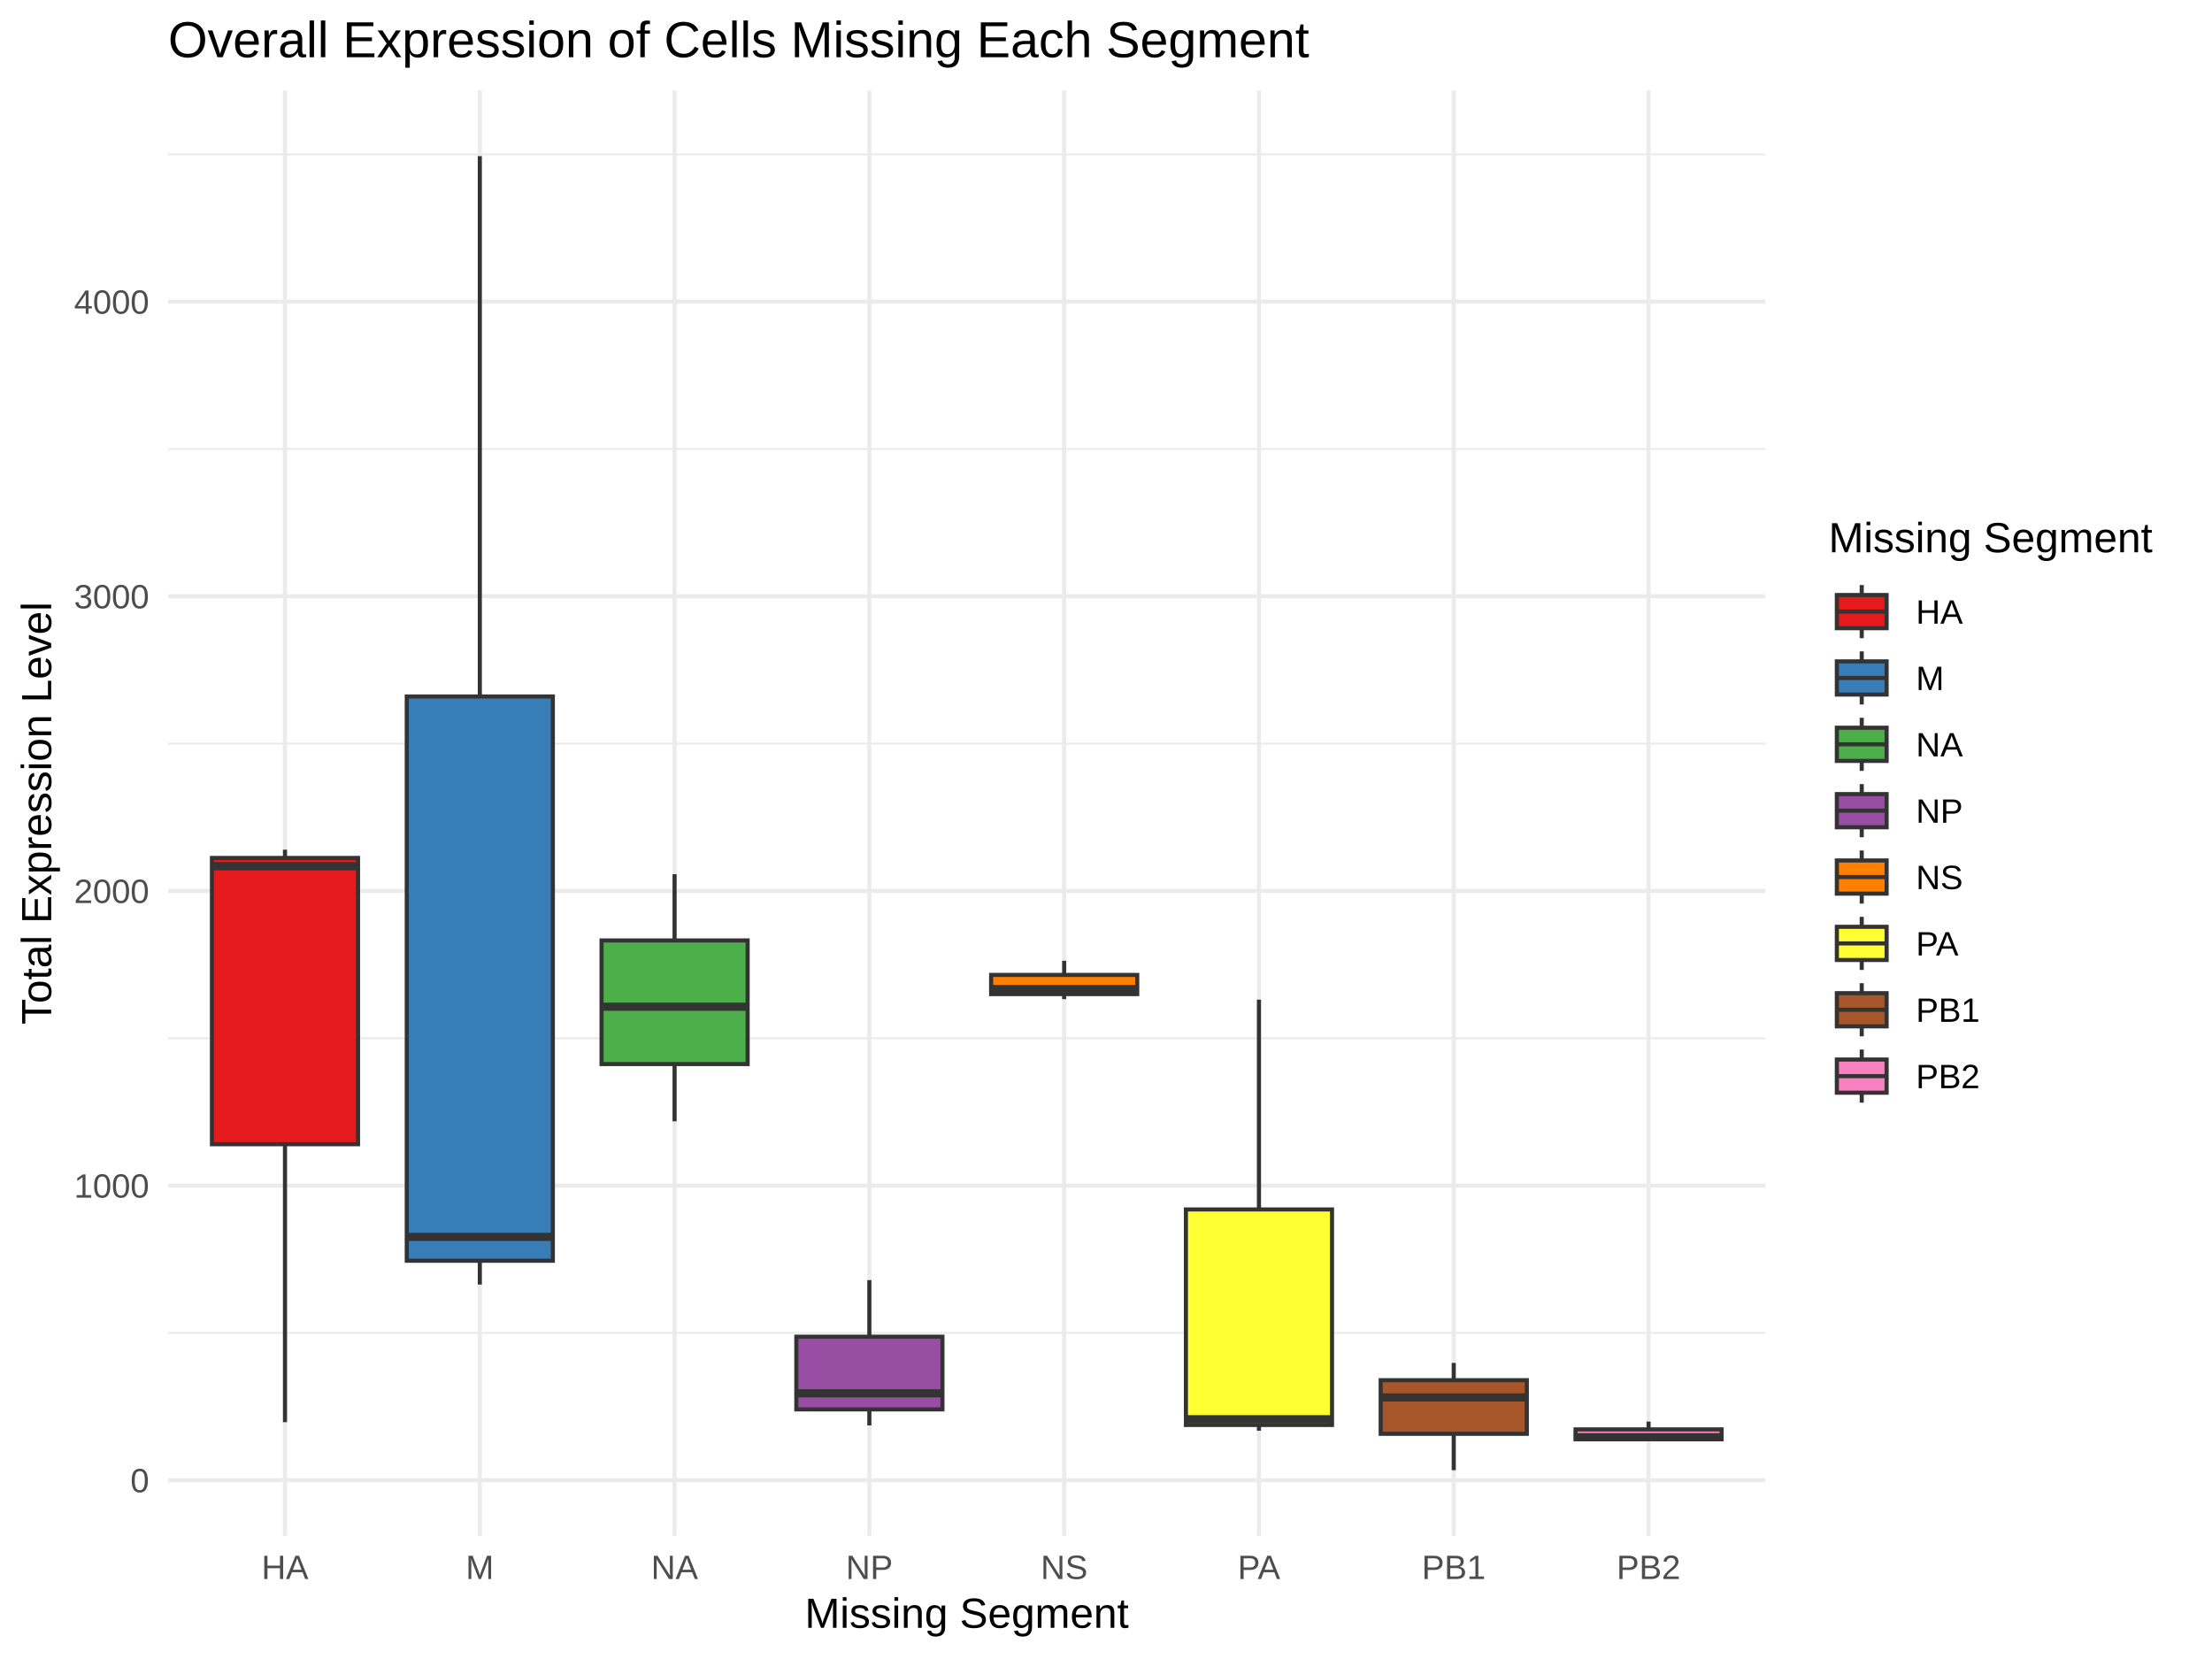
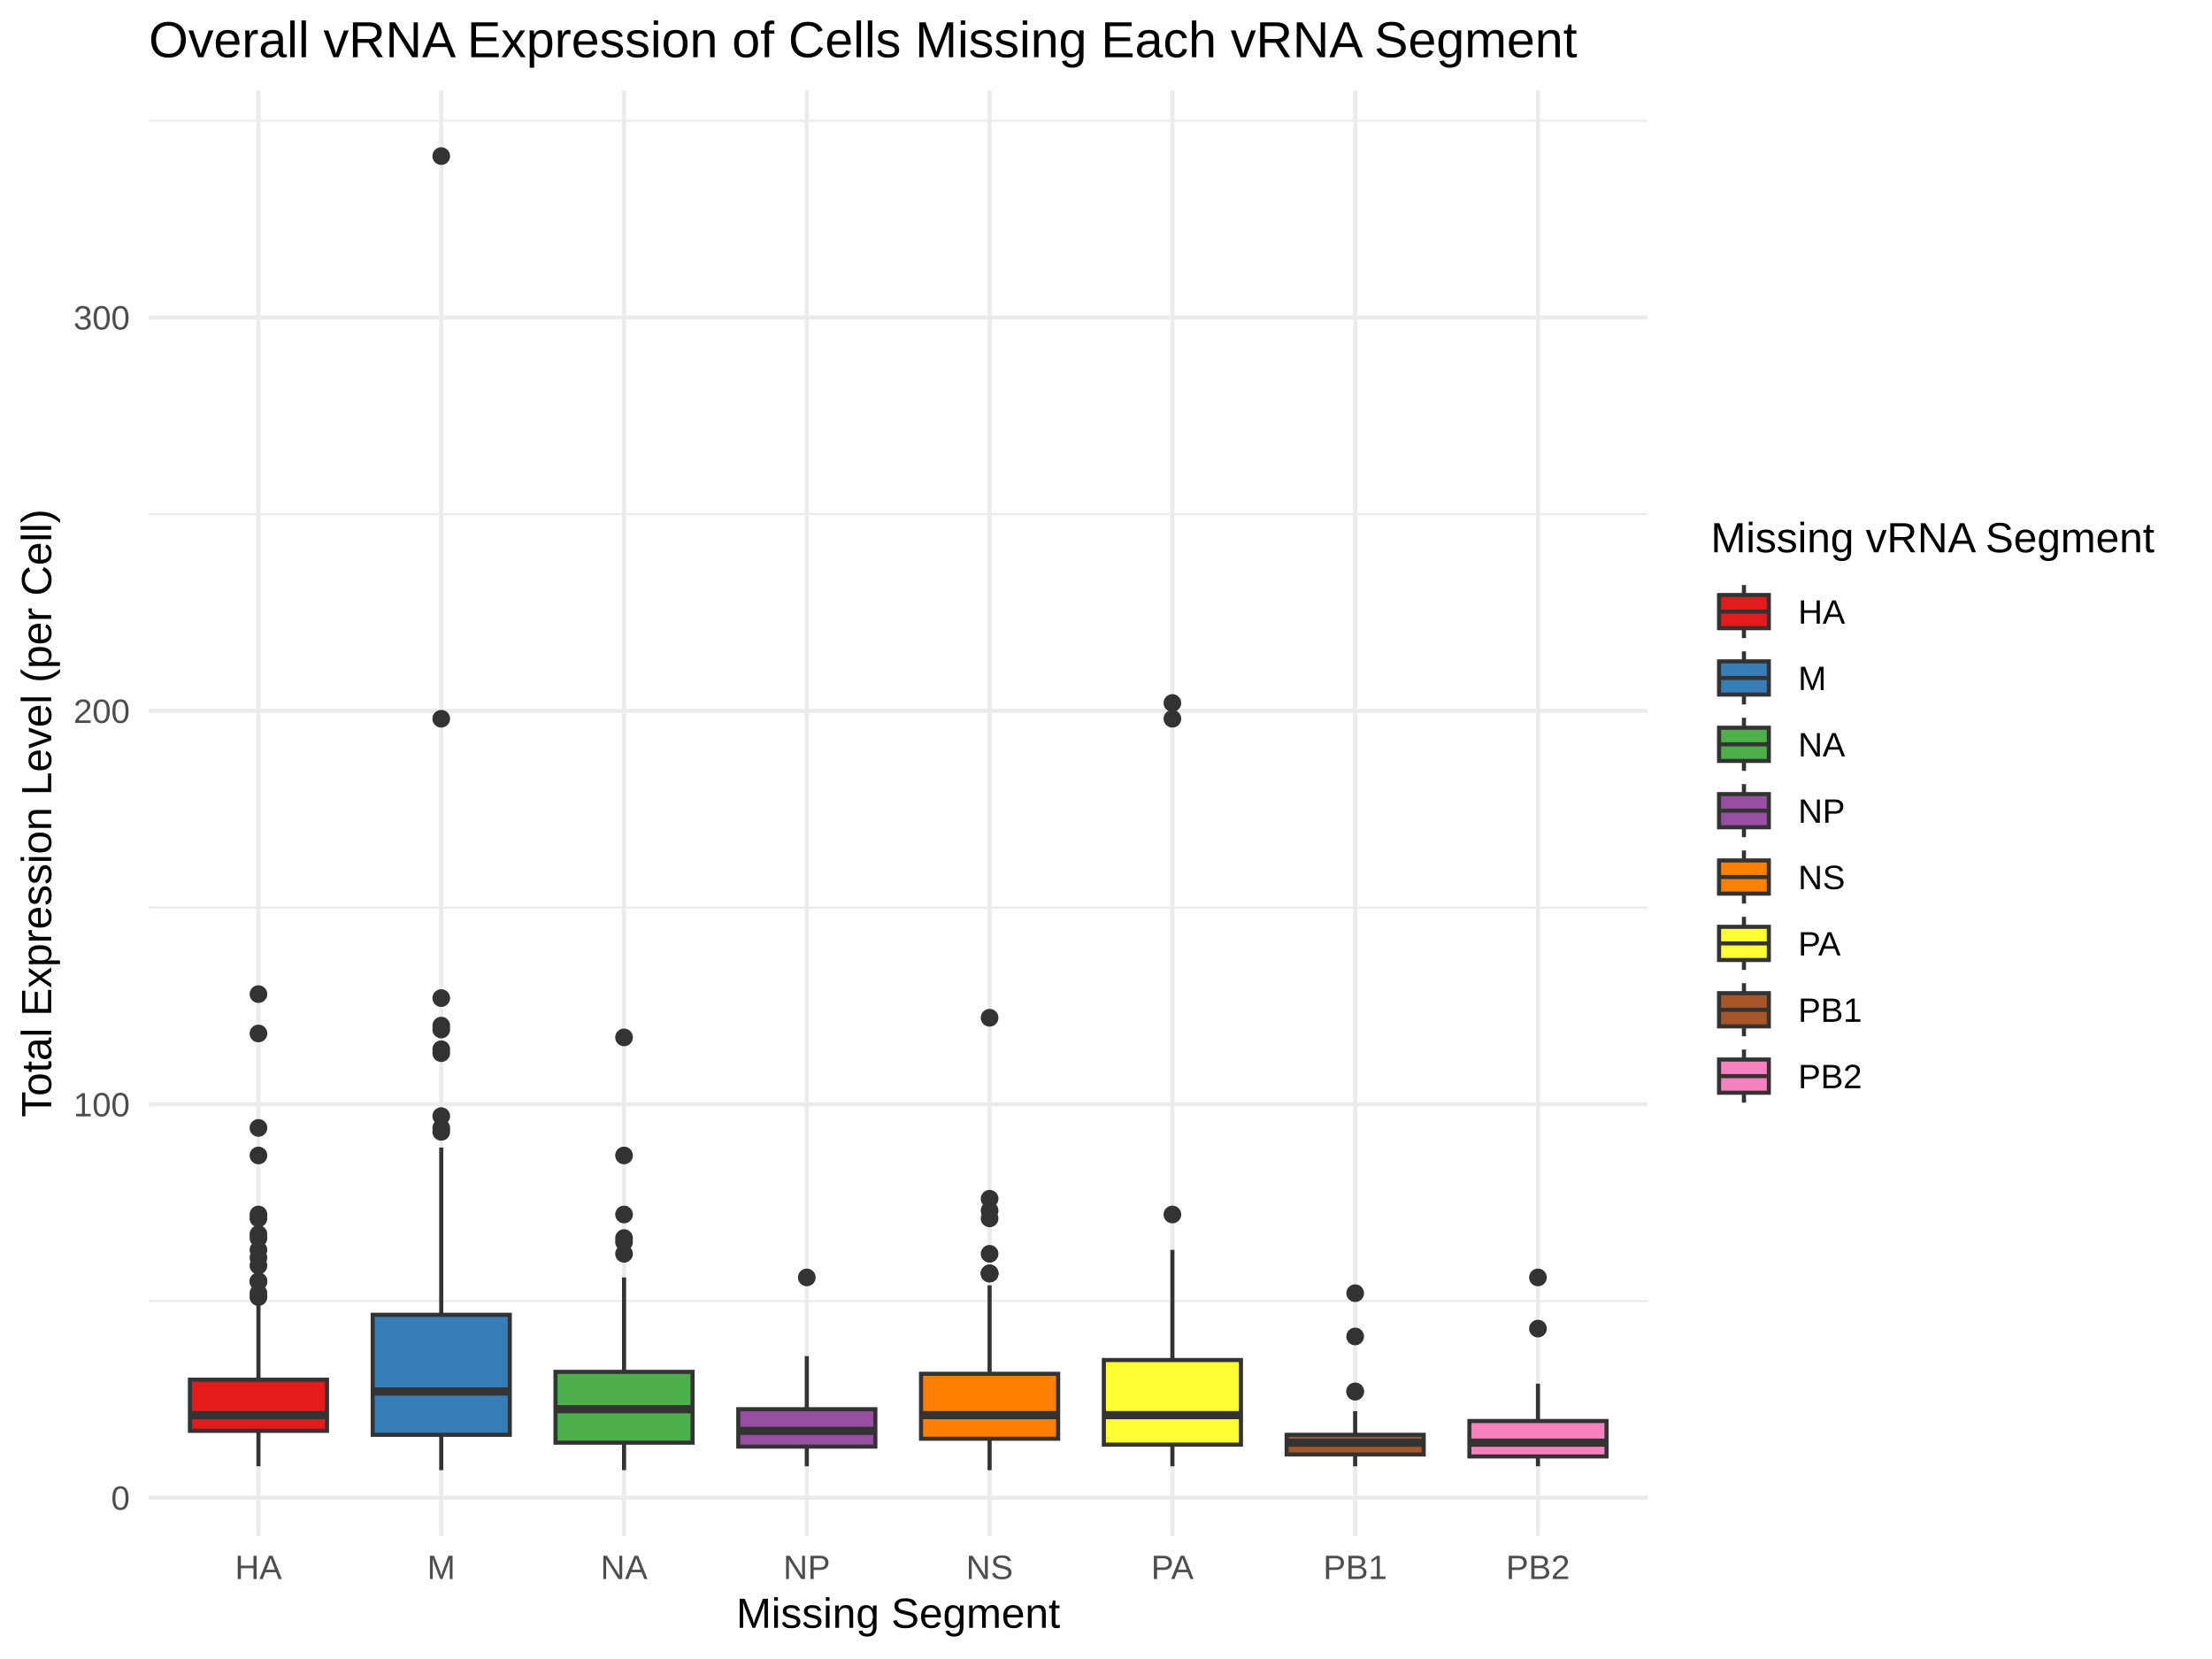
<svg xmlns="http://www.w3.org/2000/svg" class="svglite" width="576.00pt" height="432.00pt" viewBox="0 0 576.00 432.00">
  <defs>
    <style type="text/css">
    .svglite line, .svglite polyline, .svglite polygon, .svglite path, .svglite rect, .svglite circle {
      fill: none;
      stroke: #000000;
      stroke-linecap: round;
      stroke-linejoin: round;
      stroke-miterlimit: 10.00;
    }
    .svglite text {
      white-space: pre;
    }
  </style>
  </defs>
  <rect width="100%" height="100%" style="stroke: none; fill: none;" />
  <defs>
    <clipPath id="cpMC4wMHw1NzYuMDB8MC4wMHw0MzIuMDA=">
      <rect x="0.00" y="0.00" width="576.00" height="432.00" />
    </clipPath>
  </defs>
  <g clip-path="url(#cpMC4wMHw1NzYuMDB8MC4wMHw0MzIuMDA=)">
</g>
  <defs>
-     <clipPath id="cpNDMuNzh8NDU5LjcxfDIzLjU0fDM5OS45NQ==">
-       <rect x="43.78" y="23.54" width="415.93" height="376.40" />
+     <clipPath id="cpMzguNzV8NDI5LjA0fDIzLjU0fDM5OS45NQ==">
+       <rect x="38.75" y="23.54" width="390.29" height="376.40" />
    </clipPath>
  </defs>
-   <g clip-path="url(#cpNDMuNzh8NDU5LjcxfDIzLjU0fDM5OS45NQ==)">
-     <polyline points="43.78,347.09 459.71,347.09 " style="stroke-width: 0.53; stroke: #EBEBEB; stroke-linecap: butt;" />
-     <polyline points="43.78,270.36 459.71,270.36 " style="stroke-width: 0.53; stroke: #EBEBEB; stroke-linecap: butt;" />
-     <polyline points="43.78,193.64 459.71,193.64 " style="stroke-width: 0.53; stroke: #EBEBEB; stroke-linecap: butt;" />
-     <polyline points="43.78,116.92 459.71,116.92 " style="stroke-width: 0.53; stroke: #EBEBEB; stroke-linecap: butt;" />
-     <polyline points="43.78,40.19 459.71,40.19 " style="stroke-width: 0.53; stroke: #EBEBEB; stroke-linecap: butt;" />
-     <polyline points="43.78,385.45 459.71,385.45 " style="stroke-width: 1.07; stroke: #EBEBEB; stroke-linecap: butt;" />
-     <polyline points="43.78,308.73 459.71,308.73 " style="stroke-width: 1.07; stroke: #EBEBEB; stroke-linecap: butt;" />
-     <polyline points="43.78,232.00 459.71,232.00 " style="stroke-width: 1.07; stroke: #EBEBEB; stroke-linecap: butt;" />
-     <polyline points="43.78,155.28 459.71,155.28 " style="stroke-width: 1.07; stroke: #EBEBEB; stroke-linecap: butt;" />
-     <polyline points="43.78,78.56 459.71,78.56 " style="stroke-width: 1.07; stroke: #EBEBEB; stroke-linecap: butt;" />
-     <polyline points="74.21,399.95 74.21,23.54 " style="stroke-width: 1.07; stroke: #EBEBEB; stroke-linecap: butt;" />
-     <polyline points="124.94,399.95 124.94,23.54 " style="stroke-width: 1.07; stroke: #EBEBEB; stroke-linecap: butt;" />
-     <polyline points="175.66,399.95 175.66,23.54 " style="stroke-width: 1.07; stroke: #EBEBEB; stroke-linecap: butt;" />
-     <polyline points="226.38,399.95 226.38,23.54 " style="stroke-width: 1.07; stroke: #EBEBEB; stroke-linecap: butt;" />
-     <polyline points="277.11,399.95 277.11,23.54 " style="stroke-width: 1.07; stroke: #EBEBEB; stroke-linecap: butt;" />
-     <polyline points="327.83,399.95 327.83,23.54 " style="stroke-width: 1.07; stroke: #EBEBEB; stroke-linecap: butt;" />
-     <polyline points="378.55,399.95 378.55,23.54 " style="stroke-width: 1.07; stroke: #EBEBEB; stroke-linecap: butt;" />
-     <polyline points="429.28,399.95 429.28,23.54 " style="stroke-width: 1.07; stroke: #EBEBEB; stroke-linecap: butt;" />
-     <line x1="74.21" y1="223.41" x2="74.21" y2="221.26" style="stroke-width: 1.07; stroke: #333333; stroke-linecap: butt;" />
-     <line x1="74.21" y1="297.95" x2="74.21" y2="370.33" style="stroke-width: 1.07; stroke: #333333; stroke-linecap: butt;" />
-     <polygon points="55.19,223.41 55.19,297.95 93.23,297.95 93.23,223.41 55.19,223.41 " style="stroke-width: 1.07; stroke: #333333; stroke-linecap: butt; stroke-linejoin: miter; fill: #E41A1C;" />
-     <line x1="55.19" y1="225.56" x2="93.23" y2="225.56" style="stroke-width: 2.13; stroke: #333333; stroke-linecap: butt; stroke-linejoin: miter;" />
-     <line x1="124.94" y1="181.36" x2="124.94" y2="40.65" style="stroke-width: 1.07; stroke: #333333; stroke-linecap: butt;" />
-     <line x1="124.94" y1="328.29" x2="124.94" y2="334.50" style="stroke-width: 1.07; stroke: #333333; stroke-linecap: butt;" />
-     <polygon points="105.92,181.36 105.92,328.29 143.96,328.29 143.96,181.36 105.92,181.36 " style="stroke-width: 1.07; stroke: #333333; stroke-linecap: butt; stroke-linejoin: miter; fill: #377EB8;" />
-     <line x1="105.92" y1="322.08" x2="143.96" y2="322.08" style="stroke-width: 2.13; stroke: #333333; stroke-linecap: butt; stroke-linejoin: miter;" />
-     <line x1="175.66" y1="244.89" x2="175.66" y2="227.63" style="stroke-width: 1.07; stroke: #333333; stroke-linecap: butt;" />
-     <line x1="175.66" y1="277.08" x2="175.66" y2="292.00" style="stroke-width: 1.07; stroke: #333333; stroke-linecap: butt;" />
-     <polygon points="156.64,244.89 156.64,277.08 194.68,277.08 194.68,244.89 156.64,244.89 " style="stroke-width: 1.07; stroke: #333333; stroke-linecap: butt; stroke-linejoin: miter; fill: #4DAF4A;" />
-     <line x1="156.64" y1="262.15" x2="194.68" y2="262.15" style="stroke-width: 2.13; stroke: #333333; stroke-linecap: butt; stroke-linejoin: miter;" />
-     <line x1="226.38" y1="348.08" x2="226.38" y2="333.35" style="stroke-width: 1.07; stroke: #333333; stroke-linecap: butt;" />
-     <line x1="226.38" y1="367.00" x2="226.38" y2="371.18" style="stroke-width: 1.07; stroke: #333333; stroke-linecap: butt;" />
-     <polygon points="207.36,348.08 207.36,367.00 245.41,367.00 245.41,348.08 207.36,348.08 " style="stroke-width: 1.07; stroke: #333333; stroke-linecap: butt; stroke-linejoin: miter; fill: #984EA3;" />
-     <line x1="207.36" y1="362.82" x2="245.41" y2="362.82" style="stroke-width: 2.13; stroke: #333333; stroke-linecap: butt; stroke-linejoin: miter;" />
-     <line x1="277.11" y1="253.87" x2="277.11" y2="250.19" style="stroke-width: 1.07; stroke: #333333; stroke-linecap: butt;" />
-     <line x1="277.11" y1="258.86" x2="277.11" y2="260.16" style="stroke-width: 1.07; stroke: #333333; stroke-linecap: butt;" />
-     <polygon points="258.09,253.87 258.09,258.86 296.13,258.86 296.13,253.87 258.09,253.87 " style="stroke-width: 1.07; stroke: #333333; stroke-linecap: butt; stroke-linejoin: miter; fill: #FF7F00;" />
-     <line x1="258.09" y1="257.55" x2="296.13" y2="257.55" style="stroke-width: 2.13; stroke: #333333; stroke-linecap: butt; stroke-linejoin: miter;" />
-     <line x1="327.83" y1="314.94" x2="327.83" y2="260.31" style="stroke-width: 1.07; stroke: #333333; stroke-linecap: butt;" />
-     <line x1="327.83" y1="371.06" x2="327.83" y2="372.56" style="stroke-width: 1.07; stroke: #333333; stroke-linecap: butt;" />
-     <polygon points="308.81,314.94 308.81,371.06 346.85,371.06 346.85,314.94 308.81,314.94 " style="stroke-width: 1.07; stroke: #333333; stroke-linecap: butt; stroke-linejoin: miter; fill: #FFFF33;" />
-     <line x1="308.81" y1="369.57" x2="346.85" y2="369.57" style="stroke-width: 2.13; stroke: #333333; stroke-linecap: butt; stroke-linejoin: miter;" />
-     <line x1="378.55" y1="359.40" x2="378.55" y2="354.91" style="stroke-width: 1.07; stroke: #333333; stroke-linecap: butt;" />
-     <line x1="378.55" y1="373.36" x2="378.55" y2="382.84" style="stroke-width: 1.07; stroke: #333333; stroke-linecap: butt;" />
-     <polygon points="359.53,359.40 359.53,373.36 397.58,373.36 397.58,359.40 359.53,359.40 " style="stroke-width: 1.07; stroke: #333333; stroke-linecap: butt; stroke-linejoin: miter; fill: #A65628;" />
-     <line x1="359.53" y1="363.89" x2="397.58" y2="363.89" style="stroke-width: 2.13; stroke: #333333; stroke-linecap: butt; stroke-linejoin: miter;" />
-     <line x1="429.28" y1="372.21" x2="429.28" y2="370.18" style="stroke-width: 1.07; stroke: #333333; stroke-linecap: butt;" />
-     <line x1="429.28" y1="374.78" x2="429.28" y2="375.32" style="stroke-width: 1.07; stroke: #333333; stroke-linecap: butt;" />
-     <polygon points="410.26,372.21 410.26,374.78 448.30,374.78 448.30,372.21 410.26,372.21 " style="stroke-width: 1.07; stroke: #333333; stroke-linecap: butt; stroke-linejoin: miter; fill: #F781BF;" />
-     <line x1="410.26" y1="374.25" x2="448.30" y2="374.25" style="stroke-width: 2.13; stroke: #333333; stroke-linecap: butt; stroke-linejoin: miter;" />
+   <g clip-path="url(#cpMzguNzV8NDI5LjA0fDIzLjU0fDM5OS45NQ==)">
+     <polyline points="38.75,338.79 429.04,338.79 " style="stroke-width: 0.53; stroke: #EBEBEB; stroke-linecap: butt;" />
+     <polyline points="38.75,236.34 429.04,236.34 " style="stroke-width: 0.53; stroke: #EBEBEB; stroke-linecap: butt;" />
+     <polyline points="38.75,133.88 429.04,133.88 " style="stroke-width: 0.53; stroke: #EBEBEB; stroke-linecap: butt;" />
+     <polyline points="38.75,31.43 429.04,31.43 " style="stroke-width: 0.53; stroke: #EBEBEB; stroke-linecap: butt;" />
+     <polyline points="38.75,390.01 429.04,390.01 " style="stroke-width: 1.07; stroke: #EBEBEB; stroke-linecap: butt;" />
+     <polyline points="38.75,287.56 429.04,287.56 " style="stroke-width: 1.07; stroke: #EBEBEB; stroke-linecap: butt;" />
+     <polyline points="38.75,185.11 429.04,185.11 " style="stroke-width: 1.07; stroke: #EBEBEB; stroke-linecap: butt;" />
+     <polyline points="38.75,82.66 429.04,82.66 " style="stroke-width: 1.07; stroke: #EBEBEB; stroke-linecap: butt;" />
+     <polyline points="67.30,399.95 67.30,23.54 " style="stroke-width: 1.07; stroke: #EBEBEB; stroke-linecap: butt;" />
+     <polyline points="114.90,399.95 114.90,23.54 " style="stroke-width: 1.07; stroke: #EBEBEB; stroke-linecap: butt;" />
+     <polyline points="162.50,399.95 162.50,23.54 " style="stroke-width: 1.07; stroke: #EBEBEB; stroke-linecap: butt;" />
+     <polyline points="210.09,399.95 210.09,23.54 " style="stroke-width: 1.07; stroke: #EBEBEB; stroke-linecap: butt;" />
+     <polyline points="257.69,399.95 257.69,23.54 " style="stroke-width: 1.07; stroke: #EBEBEB; stroke-linecap: butt;" />
+     <polyline points="305.29,399.95 305.29,23.54 " style="stroke-width: 1.07; stroke: #EBEBEB; stroke-linecap: butt;" />
+     <polyline points="352.88,399.95 352.88,23.54 " style="stroke-width: 1.07; stroke: #EBEBEB; stroke-linecap: butt;" />
+     <polyline points="400.48,399.95 400.48,23.54 " style="stroke-width: 1.07; stroke: #EBEBEB; stroke-linecap: butt;" />
+     <circle cx="67.30" cy="336.74" r="1.95" style="stroke-width: 0.71; stroke: #333333; fill: #333333;" />
+     <circle cx="67.30" cy="317.27" r="1.95" style="stroke-width: 0.71; stroke: #333333; fill: #333333;" />
+     <circle cx="67.30" cy="258.87" r="1.95" style="stroke-width: 0.71; stroke: #333333; fill: #333333;" />
+     <circle cx="67.30" cy="321.37" r="1.95" style="stroke-width: 0.71; stroke: #333333; fill: #333333;" />
+     <circle cx="67.30" cy="333.66" r="1.95" style="stroke-width: 0.71; stroke: #333333; fill: #333333;" />
+     <circle cx="67.30" cy="300.88" r="1.95" style="stroke-width: 0.71; stroke: #333333; fill: #333333;" />
+     <circle cx="67.30" cy="337.76" r="1.95" style="stroke-width: 0.71; stroke: #333333; fill: #333333;" />
+     <circle cx="67.30" cy="325.47" r="1.95" style="stroke-width: 0.71; stroke: #333333; fill: #333333;" />
+     <circle cx="67.30" cy="329.57" r="1.95" style="stroke-width: 0.71; stroke: #333333; fill: #333333;" />
+     <circle cx="67.30" cy="333.66" r="1.95" style="stroke-width: 0.71; stroke: #333333; fill: #333333;" />
+     <circle cx="67.30" cy="293.71" r="1.95" style="stroke-width: 0.71; stroke: #333333; fill: #333333;" />
+     <circle cx="67.30" cy="269.12" r="1.95" style="stroke-width: 0.71; stroke: #333333; fill: #333333;" />
+     <circle cx="67.30" cy="327.52" r="1.95" style="stroke-width: 0.71; stroke: #333333; fill: #333333;" />
+     <circle cx="67.30" cy="316.25" r="1.95" style="stroke-width: 0.71; stroke: #333333; fill: #333333;" />
+     <circle cx="67.30" cy="322.39" r="1.95" style="stroke-width: 0.71; stroke: #333333; fill: #333333;" />
+     <line x1="67.30" y1="359.28" x2="67.30" y2="339.81" style="stroke-width: 1.07; stroke: #333333; stroke-linecap: butt;" />
+     <line x1="67.30" y1="372.59" x2="67.30" y2="381.82" style="stroke-width: 1.07; stroke: #333333; stroke-linecap: butt;" />
+     <polygon points="49.46,359.28 49.46,372.59 85.15,372.59 85.15,359.28 49.46,359.28 " style="stroke-width: 1.07; stroke: #333333; stroke-linecap: butt; stroke-linejoin: miter; fill: #E41A1C;" />
+     <line x1="49.46" y1="368.50" x2="85.15" y2="368.50" style="stroke-width: 2.13; stroke: #333333; stroke-linecap: butt; stroke-linejoin: miter;" />
+     <circle cx="114.90" cy="294.73" r="1.95" style="stroke-width: 0.71; stroke: #333333; fill: #333333;" />
+     <circle cx="114.90" cy="273.22" r="1.95" style="stroke-width: 0.71; stroke: #333333; fill: #333333;" />
+     <circle cx="114.90" cy="259.90" r="1.95" style="stroke-width: 0.71; stroke: #333333; fill: #333333;" />
+     <circle cx="114.90" cy="268.09" r="1.95" style="stroke-width: 0.71; stroke: #333333; fill: #333333;" />
+     <circle cx="114.90" cy="293.71" r="1.95" style="stroke-width: 0.71; stroke: #333333; fill: #333333;" />
+     <circle cx="114.90" cy="274.24" r="1.95" style="stroke-width: 0.71; stroke: #333333; fill: #333333;" />
+     <circle cx="114.90" cy="290.63" r="1.95" style="stroke-width: 0.71; stroke: #333333; fill: #333333;" />
+     <circle cx="114.90" cy="40.65" r="1.95" style="stroke-width: 0.71; stroke: #333333; fill: #333333;" />
+     <circle cx="114.90" cy="267.07" r="1.95" style="stroke-width: 0.71; stroke: #333333; fill: #333333;" />
+     <circle cx="114.90" cy="187.16" r="1.95" style="stroke-width: 0.71; stroke: #333333; fill: #333333;" />
+     <line x1="114.90" y1="342.37" x2="114.90" y2="298.83" style="stroke-width: 1.07; stroke: #333333; stroke-linecap: butt;" />
+     <line x1="114.90" y1="373.62" x2="114.90" y2="382.84" style="stroke-width: 1.07; stroke: #333333; stroke-linecap: butt;" />
+     <polygon points="97.05,342.37 97.05,373.62 132.75,373.62 132.75,342.37 97.05,342.37 " style="stroke-width: 1.07; stroke: #333333; stroke-linecap: butt; stroke-linejoin: miter; fill: #377EB8;" />
+     <line x1="97.05" y1="362.35" x2="132.75" y2="362.35" style="stroke-width: 2.13; stroke: #333333; stroke-linecap: butt; stroke-linejoin: miter;" />
+     <circle cx="162.50" cy="270.14" r="1.95" style="stroke-width: 0.71; stroke: #333333; fill: #333333;" />
+     <circle cx="162.50" cy="323.42" r="1.95" style="stroke-width: 0.71; stroke: #333333; fill: #333333;" />
+     <circle cx="162.50" cy="322.39" r="1.95" style="stroke-width: 0.71; stroke: #333333; fill: #333333;" />
+     <circle cx="162.50" cy="316.25" r="1.95" style="stroke-width: 0.71; stroke: #333333; fill: #333333;" />
+     <circle cx="162.50" cy="326.49" r="1.95" style="stroke-width: 0.71; stroke: #333333; fill: #333333;" />
+     <circle cx="162.50" cy="300.88" r="1.95" style="stroke-width: 0.71; stroke: #333333; fill: #333333;" />
+     <line x1="162.50" y1="357.23" x2="162.50" y2="332.64" style="stroke-width: 1.07; stroke: #333333; stroke-linecap: butt;" />
+     <line x1="162.50" y1="375.67" x2="162.50" y2="382.84" style="stroke-width: 1.07; stroke: #333333; stroke-linecap: butt;" />
+     <polygon points="144.65,357.23 144.65,375.67 180.35,375.67 180.35,357.23 144.65,357.23 " style="stroke-width: 1.07; stroke: #333333; stroke-linecap: butt; stroke-linejoin: miter; fill: #4DAF4A;" />
+     <line x1="144.65" y1="366.96" x2="180.35" y2="366.96" style="stroke-width: 2.13; stroke: #333333; stroke-linecap: butt; stroke-linejoin: miter;" />
+     <circle cx="210.09" cy="332.64" r="1.95" style="stroke-width: 0.71; stroke: #333333; fill: #333333;" />
+     <line x1="210.09" y1="366.96" x2="210.09" y2="353.13" style="stroke-width: 1.07; stroke: #333333; stroke-linecap: butt;" />
+     <line x1="210.09" y1="376.69" x2="210.09" y2="381.82" style="stroke-width: 1.07; stroke: #333333; stroke-linecap: butt;" />
+     <polygon points="192.25,366.96 192.25,376.69 227.94,376.69 227.94,366.96 192.25,366.96 " style="stroke-width: 1.07; stroke: #333333; stroke-linecap: butt; stroke-linejoin: miter; fill: #984EA3;" />
+     <line x1="192.25" y1="372.59" x2="227.94" y2="372.59" style="stroke-width: 2.13; stroke: #333333; stroke-linecap: butt; stroke-linejoin: miter;" />
+     <circle cx="257.69" cy="315.22" r="1.95" style="stroke-width: 0.71; stroke: #333333; fill: #333333;" />
+     <circle cx="257.69" cy="312.15" r="1.95" style="stroke-width: 0.71; stroke: #333333; fill: #333333;" />
+     <circle cx="257.69" cy="331.61" r="1.95" style="stroke-width: 0.71; stroke: #333333; fill: #333333;" />
+     <circle cx="257.69" cy="265.02" r="1.95" style="stroke-width: 0.71; stroke: #333333; fill: #333333;" />
+     <circle cx="257.69" cy="331.61" r="1.95" style="stroke-width: 0.71; stroke: #333333; fill: #333333;" />
+     <circle cx="257.69" cy="326.49" r="1.95" style="stroke-width: 0.71; stroke: #333333; fill: #333333;" />
+     <circle cx="257.69" cy="317.27" r="1.95" style="stroke-width: 0.71; stroke: #333333; fill: #333333;" />
+     <circle cx="257.69" cy="331.61" r="1.95" style="stroke-width: 0.71; stroke: #333333; fill: #333333;" />
+     <line x1="257.69" y1="357.74" x2="257.69" y2="334.69" style="stroke-width: 1.07; stroke: #333333; stroke-linecap: butt;" />
+     <line x1="257.69" y1="374.64" x2="257.69" y2="382.84" style="stroke-width: 1.07; stroke: #333333; stroke-linecap: butt;" />
+     <polygon points="239.84,357.74 239.84,374.64 275.54,374.64 275.54,357.74 239.84,357.74 " style="stroke-width: 1.07; stroke: #333333; stroke-linecap: butt; stroke-linejoin: miter; fill: #FF7F00;" />
+     <line x1="239.84" y1="368.50" x2="275.54" y2="368.50" style="stroke-width: 2.13; stroke: #333333; stroke-linecap: butt; stroke-linejoin: miter;" />
+     <circle cx="305.29" cy="316.25" r="1.95" style="stroke-width: 0.71; stroke: #333333; fill: #333333;" />
+     <circle cx="305.29" cy="187.16" r="1.95" style="stroke-width: 0.71; stroke: #333333; fill: #333333;" />
+     <circle cx="305.29" cy="183.06" r="1.95" style="stroke-width: 0.71; stroke: #333333; fill: #333333;" />
+     <line x1="305.29" y1="354.15" x2="305.29" y2="325.47" style="stroke-width: 1.07; stroke: #333333; stroke-linecap: butt;" />
+     <line x1="305.29" y1="376.18" x2="305.29" y2="381.82" style="stroke-width: 1.07; stroke: #333333; stroke-linecap: butt;" />
+     <polygon points="287.44,354.15 287.44,376.18 323.14,376.18 323.14,354.15 287.44,354.15 " style="stroke-width: 1.07; stroke: #333333; stroke-linecap: butt; stroke-linejoin: miter; fill: #FFFF33;" />
+     <line x1="287.44" y1="368.50" x2="323.14" y2="368.50" style="stroke-width: 2.13; stroke: #333333; stroke-linecap: butt; stroke-linejoin: miter;" />
+     <circle cx="352.88" cy="362.35" r="1.95" style="stroke-width: 0.71; stroke: #333333; fill: #333333;" />
+     <circle cx="352.88" cy="362.35" r="1.95" style="stroke-width: 0.71; stroke: #333333; fill: #333333;" />
+     <circle cx="352.88" cy="348.01" r="1.95" style="stroke-width: 0.71; stroke: #333333; fill: #333333;" />
+     <circle cx="352.88" cy="336.74" r="1.95" style="stroke-width: 0.71; stroke: #333333; fill: #333333;" />
+     <line x1="352.88" y1="373.62" x2="352.88" y2="367.47" style="stroke-width: 1.07; stroke: #333333; stroke-linecap: butt;" />
+     <line x1="352.88" y1="378.74" x2="352.88" y2="381.82" style="stroke-width: 1.07; stroke: #333333; stroke-linecap: butt;" />
+     <polygon points="335.04,373.62 335.04,378.74 370.73,378.74 370.73,373.62 335.04,373.62 " style="stroke-width: 1.07; stroke: #333333; stroke-linecap: butt; stroke-linejoin: miter; fill: #A65628;" />
+     <line x1="335.04" y1="375.67" x2="370.73" y2="375.67" style="stroke-width: 2.13; stroke: #333333; stroke-linecap: butt; stroke-linejoin: miter;" />
+     <circle cx="400.48" cy="332.64" r="1.95" style="stroke-width: 0.71; stroke: #333333; fill: #333333;" />
+     <circle cx="400.48" cy="345.96" r="1.95" style="stroke-width: 0.71; stroke: #333333; fill: #333333;" />
+     <line x1="400.48" y1="370.03" x2="400.48" y2="360.30" style="stroke-width: 1.07; stroke: #333333; stroke-linecap: butt;" />
+     <line x1="400.48" y1="379.25" x2="400.48" y2="381.82" style="stroke-width: 1.07; stroke: #333333; stroke-linecap: butt;" />
+     <polygon points="382.63,370.03 382.63,379.25 418.33,379.25 418.33,370.03 382.63,370.03 " style="stroke-width: 1.07; stroke: #333333; stroke-linecap: butt; stroke-linejoin: miter; fill: #F781BF;" />
+     <line x1="382.63" y1="375.67" x2="418.33" y2="375.67" style="stroke-width: 2.13; stroke: #333333; stroke-linecap: butt; stroke-linejoin: miter;" />
  </g>
  <g clip-path="url(#cpMC4wMHw1NzYuMDB8MC4wMHw0MzIuMDA=)">
-     <text x="38.85" y="388.59" text-anchor="end" style="font-size: 8.80px;fill: #4D4D4D; font-family: &quot;Arimo&quot;;" textLength="5.03px" lengthAdjust="spacingAndGlyphs">0</text>
-     <text x="38.85" y="311.87" text-anchor="end" style="font-size: 8.80px;fill: #4D4D4D; font-family: &quot;Arimo&quot;;" textLength="20.13px" lengthAdjust="spacingAndGlyphs">1000</text>
-     <text x="38.85" y="235.14" text-anchor="end" style="font-size: 8.80px;fill: #4D4D4D; font-family: &quot;Arimo&quot;;" textLength="20.13px" lengthAdjust="spacingAndGlyphs">2000</text>
-     <text x="38.85" y="158.42" text-anchor="end" style="font-size: 8.80px;fill: #4D4D4D; font-family: &quot;Arimo&quot;;" textLength="20.13px" lengthAdjust="spacingAndGlyphs">3000</text>
-     <text x="38.85" y="81.70" text-anchor="end" style="font-size: 8.80px;fill: #4D4D4D; font-family: &quot;Arimo&quot;;" textLength="20.13px" lengthAdjust="spacingAndGlyphs">4000</text>
-     <text x="74.21" y="411.17" text-anchor="middle" style="font-size: 8.80px;fill: #4D4D4D; font-family: &quot;Arimo&quot;;" textLength="12.14px" lengthAdjust="spacingAndGlyphs">HA</text>
-     <text x="124.94" y="411.17" text-anchor="middle" style="font-size: 8.80px;fill: #4D4D4D; font-family: &quot;Arimo&quot;;" textLength="7.98px" lengthAdjust="spacingAndGlyphs">M</text>
-     <text x="175.66" y="411.17" text-anchor="middle" style="font-size: 8.80px;fill: #4D4D4D; font-family: &quot;Arimo&quot;;" textLength="12.31px" lengthAdjust="spacingAndGlyphs">NA</text>
-     <text x="226.38" y="411.17" text-anchor="middle" style="font-size: 8.80px;fill: #4D4D4D; font-family: &quot;Arimo&quot;;" textLength="12.01px" lengthAdjust="spacingAndGlyphs">NP</text>
-     <text x="277.11" y="411.17" text-anchor="middle" style="font-size: 8.80px;fill: #4D4D4D; font-family: &quot;Arimo&quot;;" textLength="11.52px" lengthAdjust="spacingAndGlyphs">NS</text>
-     <text x="327.83" y="411.17" text-anchor="middle" style="font-size: 8.80px;fill: #4D4D4D; font-family: &quot;Arimo&quot;;" textLength="10.94px" lengthAdjust="spacingAndGlyphs">PA</text>
-     <text x="378.55" y="411.17" text-anchor="middle" style="font-size: 8.80px;fill: #4D4D4D; font-family: &quot;Arimo&quot;;" textLength="16.07px" lengthAdjust="spacingAndGlyphs">PB1</text>
-     <text x="429.28" y="411.17" text-anchor="middle" style="font-size: 8.80px;fill: #4D4D4D; font-family: &quot;Arimo&quot;;" textLength="16.07px" lengthAdjust="spacingAndGlyphs">PB2</text>
-     <text x="251.75" y="423.88" text-anchor="middle" style="font-size: 11.00px; font-family: &quot;Arimo&quot;;" textLength="88.89px" lengthAdjust="spacingAndGlyphs">Missing Segment</text>
-     <text transform="translate(13.33,211.75) rotate(-90)" text-anchor="middle" style="font-size: 11.00px; font-family: &quot;Arimo&quot;;" textLength="114.34px" lengthAdjust="spacingAndGlyphs">Total Expression Level</text>
-     <text x="476.15" y="143.81" style="font-size: 11.00px; font-family: &quot;Arimo&quot;;" textLength="88.89px" lengthAdjust="spacingAndGlyphs">Missing Segment</text>
-     <polyline points="484.79,166.17 484.79,163.58 " style="stroke-width: 1.07; stroke: #333333; stroke-linecap: butt; stroke-linejoin: miter;" />
-     <polyline points="484.79,154.94 484.79,152.34 " style="stroke-width: 1.07; stroke: #333333; stroke-linecap: butt; stroke-linejoin: miter;" />
-     <rect x="478.31" y="154.94" width="12.96" height="8.64" style="stroke-width: 1.07; stroke: #333333; stroke-linecap: butt; stroke-linejoin: miter; fill: #E41A1C;" />
-     <polyline points="478.31,159.26 491.27,159.26 " style="stroke-width: 1.07; stroke: #333333; stroke-linecap: butt; stroke-linejoin: miter;" />
-     <polyline points="484.79,183.45 484.79,180.86 " style="stroke-width: 1.07; stroke: #333333; stroke-linecap: butt; stroke-linejoin: miter;" />
-     <polyline points="484.79,172.22 484.79,169.62 " style="stroke-width: 1.07; stroke: #333333; stroke-linecap: butt; stroke-linejoin: miter;" />
-     <rect x="478.31" y="172.22" width="12.96" height="8.64" style="stroke-width: 1.07; stroke: #333333; stroke-linecap: butt; stroke-linejoin: miter; fill: #377EB8;" />
-     <polyline points="478.31,176.54 491.27,176.54 " style="stroke-width: 1.07; stroke: #333333; stroke-linecap: butt; stroke-linejoin: miter;" />
-     <polyline points="484.79,200.73 484.79,198.14 " style="stroke-width: 1.07; stroke: #333333; stroke-linecap: butt; stroke-linejoin: miter;" />
-     <polyline points="484.79,189.50 484.79,186.90 " style="stroke-width: 1.07; stroke: #333333; stroke-linecap: butt; stroke-linejoin: miter;" />
-     <rect x="478.31" y="189.50" width="12.96" height="8.64" style="stroke-width: 1.07; stroke: #333333; stroke-linecap: butt; stroke-linejoin: miter; fill: #4DAF4A;" />
-     <polyline points="478.31,193.82 491.27,193.82 " style="stroke-width: 1.07; stroke: #333333; stroke-linecap: butt; stroke-linejoin: miter;" />
-     <polyline points="484.79,218.01 484.79,215.42 " style="stroke-width: 1.07; stroke: #333333; stroke-linecap: butt; stroke-linejoin: miter;" />
-     <polyline points="484.79,206.78 484.79,204.18 " style="stroke-width: 1.07; stroke: #333333; stroke-linecap: butt; stroke-linejoin: miter;" />
-     <rect x="478.31" y="206.78" width="12.96" height="8.64" style="stroke-width: 1.07; stroke: #333333; stroke-linecap: butt; stroke-linejoin: miter; fill: #984EA3;" />
-     <polyline points="478.31,211.10 491.27,211.10 " style="stroke-width: 1.07; stroke: #333333; stroke-linecap: butt; stroke-linejoin: miter;" />
-     <polyline points="484.79,235.29 484.79,232.70 " style="stroke-width: 1.07; stroke: #333333; stroke-linecap: butt; stroke-linejoin: miter;" />
-     <polyline points="484.79,224.06 484.79,221.46 " style="stroke-width: 1.07; stroke: #333333; stroke-linecap: butt; stroke-linejoin: miter;" />
-     <rect x="478.31" y="224.06" width="12.96" height="8.64" style="stroke-width: 1.07; stroke: #333333; stroke-linecap: butt; stroke-linejoin: miter; fill: #FF7F00;" />
-     <polyline points="478.31,228.38 491.27,228.38 " style="stroke-width: 1.07; stroke: #333333; stroke-linecap: butt; stroke-linejoin: miter;" />
-     <polyline points="484.79,252.57 484.79,249.98 " style="stroke-width: 1.07; stroke: #333333; stroke-linecap: butt; stroke-linejoin: miter;" />
-     <polyline points="484.79,241.34 484.79,238.74 " style="stroke-width: 1.07; stroke: #333333; stroke-linecap: butt; stroke-linejoin: miter;" />
-     <rect x="478.31" y="241.34" width="12.96" height="8.64" style="stroke-width: 1.07; stroke: #333333; stroke-linecap: butt; stroke-linejoin: miter; fill: #FFFF33;" />
-     <polyline points="478.31,245.66 491.27,245.66 " style="stroke-width: 1.07; stroke: #333333; stroke-linecap: butt; stroke-linejoin: miter;" />
-     <polyline points="484.79,269.85 484.79,267.26 " style="stroke-width: 1.07; stroke: #333333; stroke-linecap: butt; stroke-linejoin: miter;" />
-     <polyline points="484.79,258.62 484.79,256.02 " style="stroke-width: 1.07; stroke: #333333; stroke-linecap: butt; stroke-linejoin: miter;" />
-     <rect x="478.31" y="258.62" width="12.96" height="8.64" style="stroke-width: 1.07; stroke: #333333; stroke-linecap: butt; stroke-linejoin: miter; fill: #A65628;" />
-     <polyline points="478.31,262.94 491.27,262.94 " style="stroke-width: 1.07; stroke: #333333; stroke-linecap: butt; stroke-linejoin: miter;" />
-     <polyline points="484.79,287.13 484.79,284.54 " style="stroke-width: 1.07; stroke: #333333; stroke-linecap: butt; stroke-linejoin: miter;" />
-     <polyline points="484.79,275.90 484.79,273.30 " style="stroke-width: 1.07; stroke: #333333; stroke-linecap: butt; stroke-linejoin: miter;" />
-     <rect x="478.31" y="275.90" width="12.96" height="8.64" style="stroke-width: 1.07; stroke: #333333; stroke-linecap: butt; stroke-linejoin: miter; fill: #F781BF;" />
-     <polyline points="478.31,280.22 491.27,280.22 " style="stroke-width: 1.07; stroke: #333333; stroke-linecap: butt; stroke-linejoin: miter;" />
-     <text x="498.91" y="162.40" style="font-size: 8.80px; font-family: &quot;Arimo&quot;;" textLength="12.14px" lengthAdjust="spacingAndGlyphs">HA</text>
-     <text x="498.91" y="179.68" style="font-size: 8.80px; font-family: &quot;Arimo&quot;;" textLength="7.98px" lengthAdjust="spacingAndGlyphs">M</text>
-     <text x="498.91" y="196.96" style="font-size: 8.80px; font-family: &quot;Arimo&quot;;" textLength="12.31px" lengthAdjust="spacingAndGlyphs">NA</text>
-     <text x="498.91" y="214.24" style="font-size: 8.80px; font-family: &quot;Arimo&quot;;" textLength="12.01px" lengthAdjust="spacingAndGlyphs">NP</text>
-     <text x="498.91" y="231.52" style="font-size: 8.80px; font-family: &quot;Arimo&quot;;" textLength="11.52px" lengthAdjust="spacingAndGlyphs">NS</text>
-     <text x="498.91" y="248.80" style="font-size: 8.80px; font-family: &quot;Arimo&quot;;" textLength="10.94px" lengthAdjust="spacingAndGlyphs">PA</text>
-     <text x="498.91" y="266.08" style="font-size: 8.80px; font-family: &quot;Arimo&quot;;" textLength="16.07px" lengthAdjust="spacingAndGlyphs">PB1</text>
-     <text x="498.91" y="283.36" style="font-size: 8.80px; font-family: &quot;Arimo&quot;;" textLength="16.07px" lengthAdjust="spacingAndGlyphs">PB2</text>
-     <text x="43.78" y="14.90" style="font-size: 13.20px; font-family: &quot;Arimo&quot;;" textLength="305.86px" lengthAdjust="spacingAndGlyphs">Overall Expression of Cells Missing Each Segment</text>
+     <text x="33.82" y="393.15" text-anchor="end" style="font-size: 8.80px;fill: #4D4D4D; font-family: &quot;Arimo&quot;;" textLength="5.03px" lengthAdjust="spacingAndGlyphs">0</text>
+     <text x="33.82" y="290.70" text-anchor="end" style="font-size: 8.80px;fill: #4D4D4D; font-family: &quot;Arimo&quot;;" textLength="15.10px" lengthAdjust="spacingAndGlyphs">100</text>
+     <text x="33.82" y="188.25" text-anchor="end" style="font-size: 8.80px;fill: #4D4D4D; font-family: &quot;Arimo&quot;;" textLength="15.10px" lengthAdjust="spacingAndGlyphs">200</text>
+     <text x="33.82" y="85.80" text-anchor="end" style="font-size: 8.80px;fill: #4D4D4D; font-family: &quot;Arimo&quot;;" textLength="15.10px" lengthAdjust="spacingAndGlyphs">300</text>
+     <text x="67.30" y="411.17" text-anchor="middle" style="font-size: 8.80px;fill: #4D4D4D; font-family: &quot;Arimo&quot;;" textLength="12.14px" lengthAdjust="spacingAndGlyphs">HA</text>
+     <text x="114.90" y="411.17" text-anchor="middle" style="font-size: 8.80px;fill: #4D4D4D; font-family: &quot;Arimo&quot;;" textLength="7.98px" lengthAdjust="spacingAndGlyphs">M</text>
+     <text x="162.50" y="411.17" text-anchor="middle" style="font-size: 8.80px;fill: #4D4D4D; font-family: &quot;Arimo&quot;;" textLength="12.31px" lengthAdjust="spacingAndGlyphs">NA</text>
+     <text x="210.09" y="411.17" text-anchor="middle" style="font-size: 8.80px;fill: #4D4D4D; font-family: &quot;Arimo&quot;;" textLength="12.01px" lengthAdjust="spacingAndGlyphs">NP</text>
+     <text x="257.69" y="411.17" text-anchor="middle" style="font-size: 8.80px;fill: #4D4D4D; font-family: &quot;Arimo&quot;;" textLength="11.52px" lengthAdjust="spacingAndGlyphs">NS</text>
+     <text x="305.29" y="411.17" text-anchor="middle" style="font-size: 8.80px;fill: #4D4D4D; font-family: &quot;Arimo&quot;;" textLength="10.94px" lengthAdjust="spacingAndGlyphs">PA</text>
+     <text x="352.88" y="411.17" text-anchor="middle" style="font-size: 8.80px;fill: #4D4D4D; font-family: &quot;Arimo&quot;;" textLength="16.07px" lengthAdjust="spacingAndGlyphs">PB1</text>
+     <text x="400.48" y="411.17" text-anchor="middle" style="font-size: 8.80px;fill: #4D4D4D; font-family: &quot;Arimo&quot;;" textLength="16.07px" lengthAdjust="spacingAndGlyphs">PB2</text>
+     <text x="233.89" y="423.88" text-anchor="middle" style="font-size: 11.00px; font-family: &quot;Arimo&quot;;" textLength="88.89px" lengthAdjust="spacingAndGlyphs">Missing Segment</text>
+     <text transform="translate(13.33,211.75) rotate(-90)" text-anchor="middle" style="font-size: 11.00px; font-family: &quot;Arimo&quot;;" textLength="163.01px" lengthAdjust="spacingAndGlyphs">Total Expression Level (per Cell)</text>
+     <text x="445.48" y="143.81" style="font-size: 11.00px; font-family: &quot;Arimo&quot;;" textLength="119.56px" lengthAdjust="spacingAndGlyphs">Missing vRNA Segment</text>
+     <polyline points="454.12,166.17 454.12,163.58 " style="stroke-width: 1.07; stroke: #333333; stroke-linecap: butt; stroke-linejoin: miter;" />
+     <polyline points="454.12,154.94 454.12,152.34 " style="stroke-width: 1.07; stroke: #333333; stroke-linecap: butt; stroke-linejoin: miter;" />
+     <rect x="447.64" y="154.94" width="12.96" height="8.64" style="stroke-width: 1.07; stroke: #333333; stroke-linecap: butt; stroke-linejoin: miter; fill: #E41A1C;" />
+     <polyline points="447.64,159.26 460.60,159.26 " style="stroke-width: 1.07; stroke: #333333; stroke-linecap: butt; stroke-linejoin: miter;" />
+     <polyline points="454.12,183.45 454.12,180.86 " style="stroke-width: 1.07; stroke: #333333; stroke-linecap: butt; stroke-linejoin: miter;" />
+     <polyline points="454.12,172.22 454.12,169.62 " style="stroke-width: 1.07; stroke: #333333; stroke-linecap: butt; stroke-linejoin: miter;" />
+     <rect x="447.64" y="172.22" width="12.96" height="8.64" style="stroke-width: 1.07; stroke: #333333; stroke-linecap: butt; stroke-linejoin: miter; fill: #377EB8;" />
+     <polyline points="447.64,176.54 460.60,176.54 " style="stroke-width: 1.07; stroke: #333333; stroke-linecap: butt; stroke-linejoin: miter;" />
+     <polyline points="454.12,200.73 454.12,198.14 " style="stroke-width: 1.07; stroke: #333333; stroke-linecap: butt; stroke-linejoin: miter;" />
+     <polyline points="454.12,189.50 454.12,186.90 " style="stroke-width: 1.07; stroke: #333333; stroke-linecap: butt; stroke-linejoin: miter;" />
+     <rect x="447.64" y="189.50" width="12.96" height="8.64" style="stroke-width: 1.07; stroke: #333333; stroke-linecap: butt; stroke-linejoin: miter; fill: #4DAF4A;" />
+     <polyline points="447.64,193.82 460.60,193.82 " style="stroke-width: 1.07; stroke: #333333; stroke-linecap: butt; stroke-linejoin: miter;" />
+     <polyline points="454.12,218.01 454.12,215.42 " style="stroke-width: 1.07; stroke: #333333; stroke-linecap: butt; stroke-linejoin: miter;" />
+     <polyline points="454.12,206.78 454.12,204.18 " style="stroke-width: 1.07; stroke: #333333; stroke-linecap: butt; stroke-linejoin: miter;" />
+     <rect x="447.64" y="206.78" width="12.96" height="8.64" style="stroke-width: 1.07; stroke: #333333; stroke-linecap: butt; stroke-linejoin: miter; fill: #984EA3;" />
+     <polyline points="447.64,211.10 460.60,211.10 " style="stroke-width: 1.07; stroke: #333333; stroke-linecap: butt; stroke-linejoin: miter;" />
+     <polyline points="454.12,235.29 454.12,232.70 " style="stroke-width: 1.07; stroke: #333333; stroke-linecap: butt; stroke-linejoin: miter;" />
+     <polyline points="454.12,224.06 454.12,221.46 " style="stroke-width: 1.07; stroke: #333333; stroke-linecap: butt; stroke-linejoin: miter;" />
+     <rect x="447.64" y="224.06" width="12.96" height="8.64" style="stroke-width: 1.07; stroke: #333333; stroke-linecap: butt; stroke-linejoin: miter; fill: #FF7F00;" />
+     <polyline points="447.64,228.38 460.60,228.38 " style="stroke-width: 1.07; stroke: #333333; stroke-linecap: butt; stroke-linejoin: miter;" />
+     <polyline points="454.12,252.57 454.12,249.98 " style="stroke-width: 1.07; stroke: #333333; stroke-linecap: butt; stroke-linejoin: miter;" />
+     <polyline points="454.12,241.34 454.12,238.74 " style="stroke-width: 1.07; stroke: #333333; stroke-linecap: butt; stroke-linejoin: miter;" />
+     <rect x="447.64" y="241.34" width="12.96" height="8.64" style="stroke-width: 1.07; stroke: #333333; stroke-linecap: butt; stroke-linejoin: miter; fill: #FFFF33;" />
+     <polyline points="447.64,245.66 460.60,245.66 " style="stroke-width: 1.07; stroke: #333333; stroke-linecap: butt; stroke-linejoin: miter;" />
+     <polyline points="454.12,269.85 454.12,267.26 " style="stroke-width: 1.07; stroke: #333333; stroke-linecap: butt; stroke-linejoin: miter;" />
+     <polyline points="454.12,258.62 454.12,256.02 " style="stroke-width: 1.07; stroke: #333333; stroke-linecap: butt; stroke-linejoin: miter;" />
+     <rect x="447.64" y="258.62" width="12.96" height="8.64" style="stroke-width: 1.07; stroke: #333333; stroke-linecap: butt; stroke-linejoin: miter; fill: #A65628;" />
+     <polyline points="447.64,262.94 460.60,262.94 " style="stroke-width: 1.07; stroke: #333333; stroke-linecap: butt; stroke-linejoin: miter;" />
+     <polyline points="454.12,287.13 454.12,284.54 " style="stroke-width: 1.07; stroke: #333333; stroke-linecap: butt; stroke-linejoin: miter;" />
+     <polyline points="454.12,275.90 454.12,273.30 " style="stroke-width: 1.07; stroke: #333333; stroke-linecap: butt; stroke-linejoin: miter;" />
+     <rect x="447.64" y="275.90" width="12.96" height="8.64" style="stroke-width: 1.07; stroke: #333333; stroke-linecap: butt; stroke-linejoin: miter; fill: #F781BF;" />
+     <polyline points="447.64,280.22 460.60,280.22 " style="stroke-width: 1.07; stroke: #333333; stroke-linecap: butt; stroke-linejoin: miter;" />
+     <text x="468.24" y="162.40" style="font-size: 8.80px; font-family: &quot;Arimo&quot;;" textLength="12.14px" lengthAdjust="spacingAndGlyphs">HA</text>
+     <text x="468.24" y="179.68" style="font-size: 8.80px; font-family: &quot;Arimo&quot;;" textLength="7.98px" lengthAdjust="spacingAndGlyphs">M</text>
+     <text x="468.24" y="196.96" style="font-size: 8.80px; font-family: &quot;Arimo&quot;;" textLength="12.31px" lengthAdjust="spacingAndGlyphs">NA</text>
+     <text x="468.24" y="214.24" style="font-size: 8.80px; font-family: &quot;Arimo&quot;;" textLength="12.01px" lengthAdjust="spacingAndGlyphs">NP</text>
+     <text x="468.24" y="231.52" style="font-size: 8.80px; font-family: &quot;Arimo&quot;;" textLength="11.52px" lengthAdjust="spacingAndGlyphs">NS</text>
+     <text x="468.24" y="248.80" style="font-size: 8.80px; font-family: &quot;Arimo&quot;;" textLength="10.94px" lengthAdjust="spacingAndGlyphs">PA</text>
+     <text x="468.24" y="266.08" style="font-size: 8.80px; font-family: &quot;Arimo&quot;;" textLength="16.07px" lengthAdjust="spacingAndGlyphs">PB1</text>
+     <text x="468.24" y="283.36" style="font-size: 8.80px; font-family: &quot;Arimo&quot;;" textLength="16.07px" lengthAdjust="spacingAndGlyphs">PB2</text>
+     <text x="38.75" y="14.90" style="font-size: 13.20px; font-family: &quot;Arimo&quot;;" textLength="379.40px" lengthAdjust="spacingAndGlyphs">Overall vRNA Expression of Cells Missing Each vRNA Segment</text>
  </g>
</svg>
